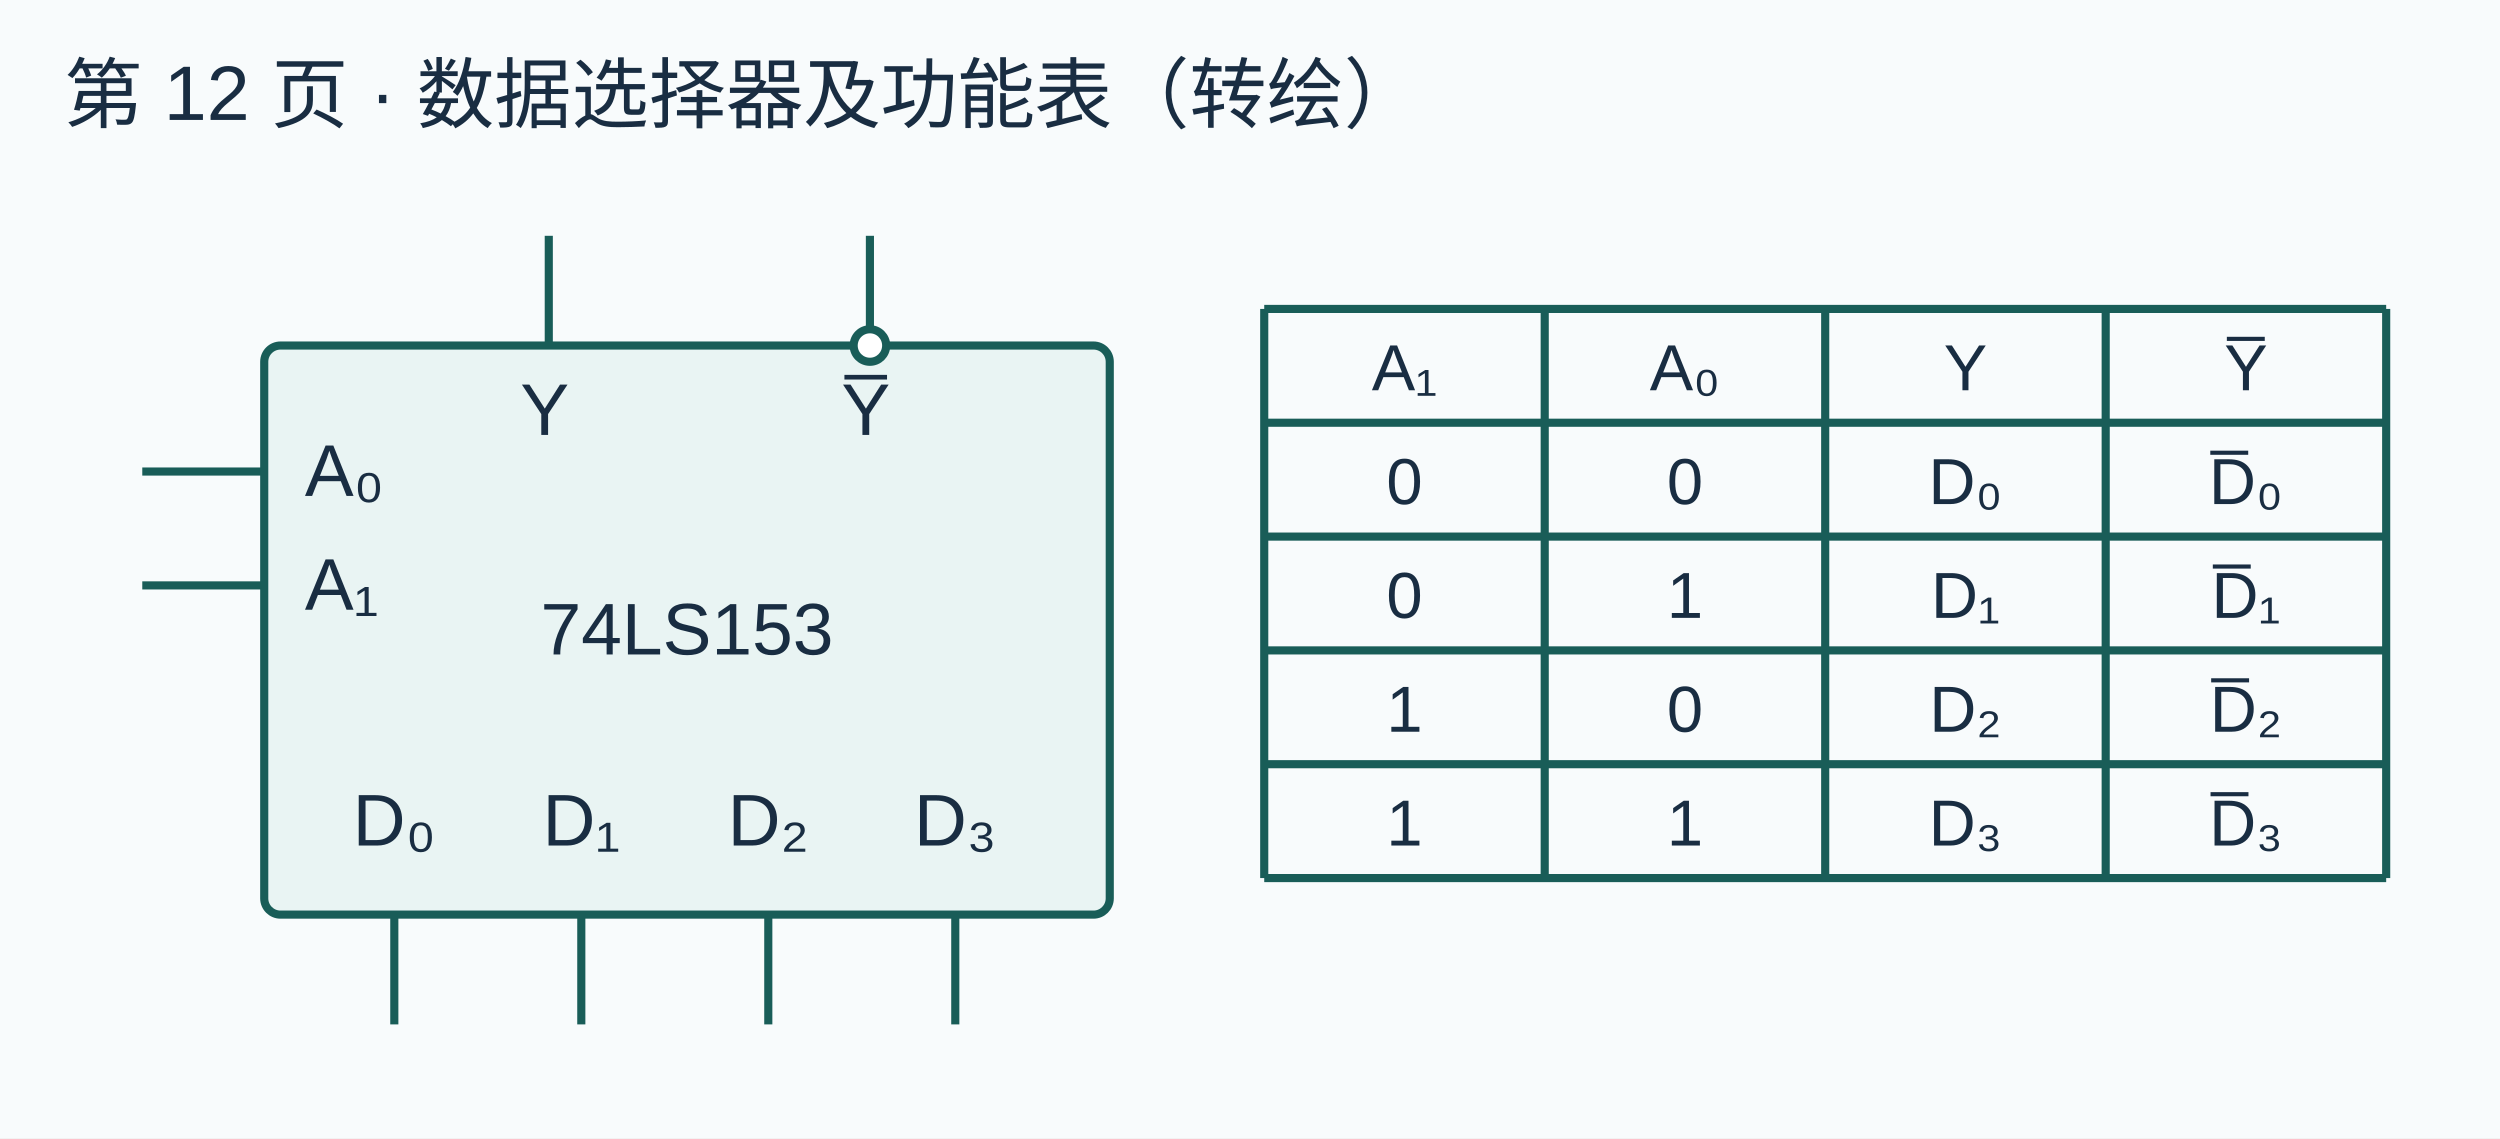
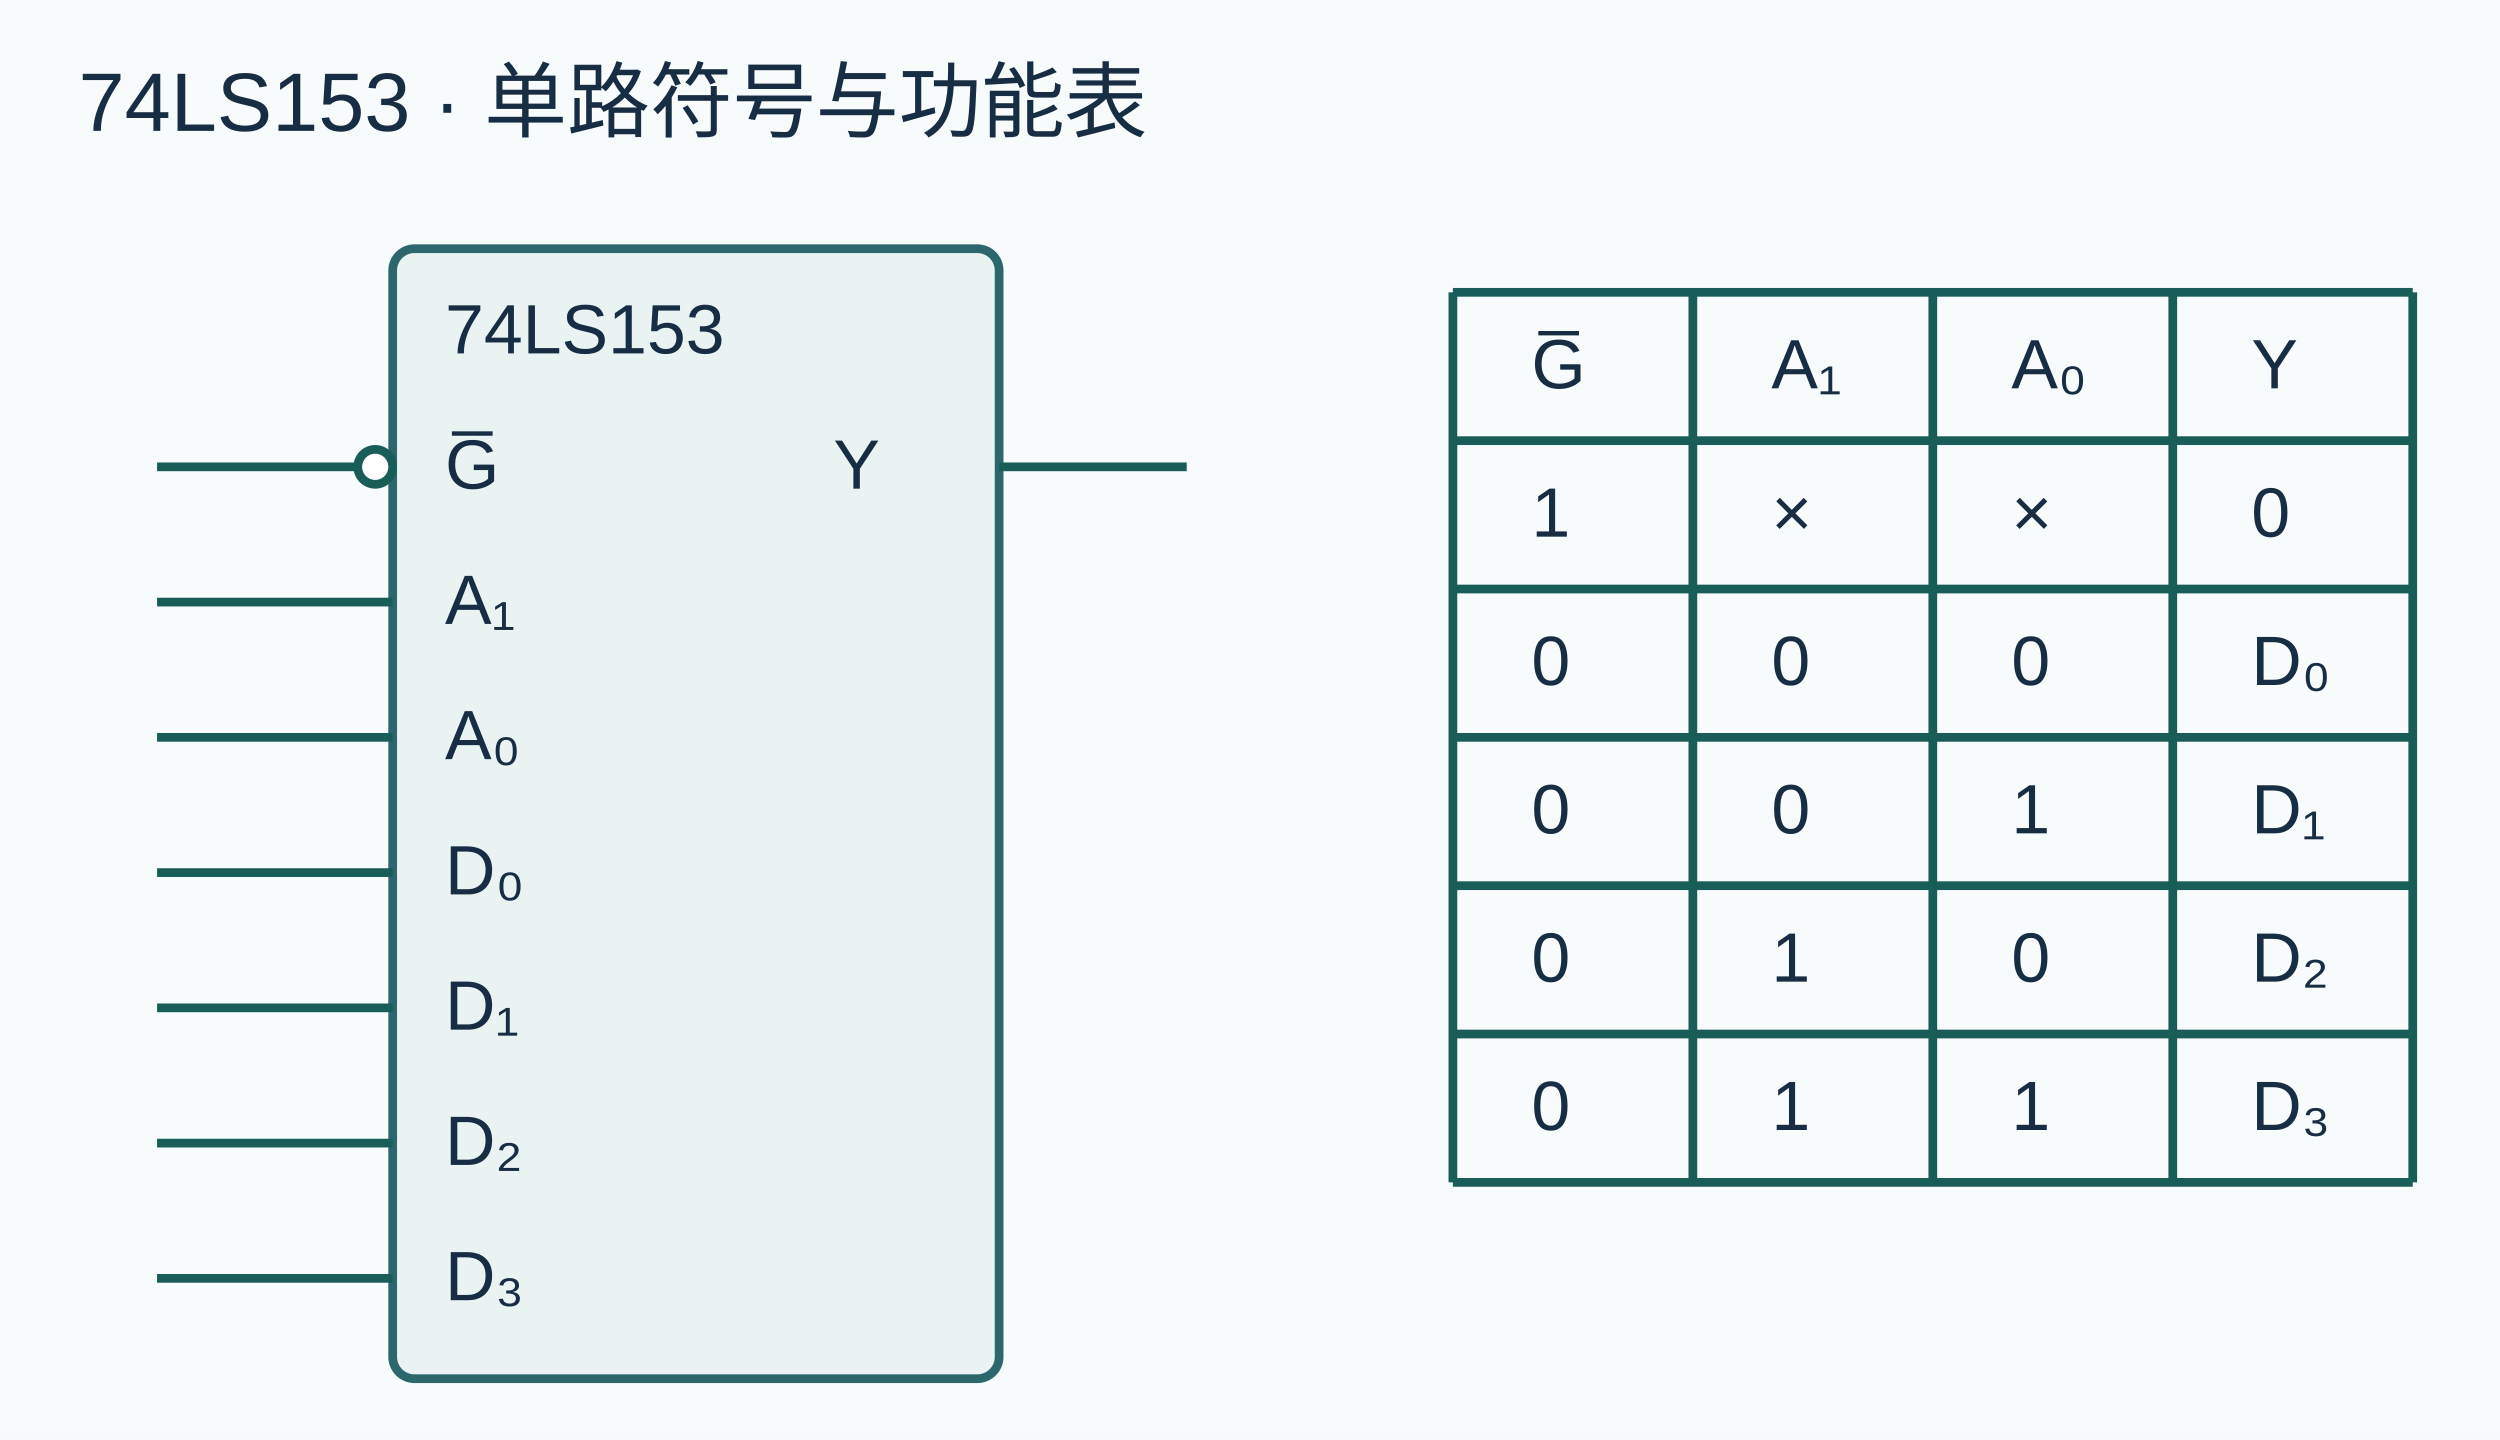
- <svg xmlns="http://www.w3.org/2000/svg" width="615" height="280" viewBox="0 0 615 280">
-   <defs>
-     <marker id="a" viewBox="0 0 10 10" refX="9" refY="5" markerWidth="7" markerHeight="7" orient="auto">
-       <path d="M0 0L10 5L0 10Z" fill="#195d58" />
-     </marker>
-   </defs>
+ <svg xmlns="http://www.w3.org/2000/svg" viewBox="0 0 573 330" width="573" height="330">
  <rect width="100%" height="100%" fill="#f8fbfc" />
-   <text x="16" y="30" font-family="Arial,Microsoft YaHei,sans-serif" text-anchor="start" font-size="19" fill="#192d42">第 12 页 · 数据选择器及功能表（转绘）</text>
-   <rect x="65" y="85" width="208" height="140" rx="4" fill="#e9f4f3" stroke="#195d58" stroke-width="2" />
-   <text x="169.0" y="161.0" font-family="Arial,Microsoft YaHei,sans-serif" text-anchor="middle" font-size="18" fill="#192d42">74LS153</text>
-   <text x="97" y="208" font-family="Arial,Microsoft YaHei,sans-serif" text-anchor="middle" font-size="18" fill="#192d42">D₀</text>
-   <path d="M97 225v27" fill="none" stroke="#195d58" stroke-width="2" stroke-linejoin="round" />
-   <text x="143" y="208" font-family="Arial,Microsoft YaHei,sans-serif" text-anchor="middle" font-size="18" fill="#192d42">D₁</text>
-   <path d="M143 225v27" fill="none" stroke="#195d58" stroke-width="2" stroke-linejoin="round" />
-   <text x="189" y="208" font-family="Arial,Microsoft YaHei,sans-serif" text-anchor="middle" font-size="18" fill="#192d42">D₂</text>
-   <path d="M189 225v27" fill="none" stroke="#195d58" stroke-width="2" stroke-linejoin="round" />
-   <text x="235" y="208" font-family="Arial,Microsoft YaHei,sans-serif" text-anchor="middle" font-size="18" fill="#192d42">D₃</text>
-   <path d="M235 225v27" fill="none" stroke="#195d58" stroke-width="2" stroke-linejoin="round" />
-   <text x="75" y="122" font-family="Arial,Microsoft YaHei,sans-serif" text-anchor="start" font-size="18" fill="#192d42">A₀</text>
-   <path d="M35 116H65" fill="none" stroke="#195d58" stroke-width="2" stroke-linejoin="round" />
-   <text x="75" y="150" font-family="Arial,Microsoft YaHei,sans-serif" text-anchor="start" font-size="18" fill="#192d42">A₁</text>
-   <path d="M35 144H65" fill="none" stroke="#195d58" stroke-width="2" stroke-linejoin="round" />
-   <text x="128" y="107" font-family="Arial,Microsoft YaHei,sans-serif" text-anchor="start" font-size="18" fill="#192d42">Y</text>
-   <text x="207" y="107" font-family="Arial,Microsoft YaHei,sans-serif" text-anchor="start" font-size="18" fill="#192d42">Y̅</text>
-   <path d="M135 85V58M214 81V58" fill="none" stroke="#195d58" stroke-width="2" stroke-linejoin="round" />
-   <circle cx="214" cy="85" r="4" fill="#fff" stroke="#195d58" stroke-width="2" />
-   <text x="345.5" y="96" font-family="Arial,Microsoft YaHei,sans-serif" text-anchor="middle" font-size="16" fill="#192d42">A₁</text>
-   <text x="414.5" y="96" font-family="Arial,Microsoft YaHei,sans-serif" text-anchor="middle" font-size="16" fill="#192d42">A₀</text>
-   <text x="483.5" y="96" font-family="Arial,Microsoft YaHei,sans-serif" text-anchor="middle" font-size="16" fill="#192d42">Y</text>
-   <text x="552.5" y="96" font-family="Arial,Microsoft YaHei,sans-serif" text-anchor="middle" font-size="16" fill="#192d42">Y̅</text>
-   <text x="345.5" y="124" font-family="Arial,Microsoft YaHei,sans-serif" text-anchor="middle" font-size="16" fill="#192d42">0</text>
-   <text x="414.5" y="124" font-family="Arial,Microsoft YaHei,sans-serif" text-anchor="middle" font-size="16" fill="#192d42">0</text>
-   <text x="483.5" y="124" font-family="Arial,Microsoft YaHei,sans-serif" text-anchor="middle" font-size="16" fill="#192d42">D₀</text>
-   <text x="552.5" y="124" font-family="Arial,Microsoft YaHei,sans-serif" text-anchor="middle" font-size="16" fill="#192d42">D̅₀</text>
-   <text x="345.5" y="152" font-family="Arial,Microsoft YaHei,sans-serif" text-anchor="middle" font-size="16" fill="#192d42">0</text>
-   <text x="414.5" y="152" font-family="Arial,Microsoft YaHei,sans-serif" text-anchor="middle" font-size="16" fill="#192d42">1</text>
-   <text x="483.5" y="152" font-family="Arial,Microsoft YaHei,sans-serif" text-anchor="middle" font-size="16" fill="#192d42">D₁</text>
-   <text x="552.5" y="152" font-family="Arial,Microsoft YaHei,sans-serif" text-anchor="middle" font-size="16" fill="#192d42">D̅₁</text>
-   <text x="345.5" y="180" font-family="Arial,Microsoft YaHei,sans-serif" text-anchor="middle" font-size="16" fill="#192d42">1</text>
-   <text x="414.5" y="180" font-family="Arial,Microsoft YaHei,sans-serif" text-anchor="middle" font-size="16" fill="#192d42">0</text>
-   <text x="483.5" y="180" font-family="Arial,Microsoft YaHei,sans-serif" text-anchor="middle" font-size="16" fill="#192d42">D₂</text>
-   <text x="552.5" y="180" font-family="Arial,Microsoft YaHei,sans-serif" text-anchor="middle" font-size="16" fill="#192d42">D̅₂</text>
-   <text x="345.5" y="208" font-family="Arial,Microsoft YaHei,sans-serif" text-anchor="middle" font-size="16" fill="#192d42">1</text>
-   <text x="414.5" y="208" font-family="Arial,Microsoft YaHei,sans-serif" text-anchor="middle" font-size="16" fill="#192d42">1</text>
-   <text x="483.5" y="208" font-family="Arial,Microsoft YaHei,sans-serif" text-anchor="middle" font-size="16" fill="#192d42">D₃</text>
-   <text x="552.5" y="208" font-family="Arial,Microsoft YaHei,sans-serif" text-anchor="middle" font-size="16" fill="#192d42">D̅₃</text>
-   <path d="M311 76h276" fill="none" stroke="#195d58" stroke-width="2" stroke-linejoin="round" />
-   <path d="M311 104h276" fill="none" stroke="#195d58" stroke-width="2" stroke-linejoin="round" />
-   <path d="M311 132h276" fill="none" stroke="#195d58" stroke-width="2" stroke-linejoin="round" />
-   <path d="M311 160h276" fill="none" stroke="#195d58" stroke-width="2" stroke-linejoin="round" />
-   <path d="M311 188h276" fill="none" stroke="#195d58" stroke-width="2" stroke-linejoin="round" />
-   <path d="M311 216h276" fill="none" stroke="#195d58" stroke-width="2" stroke-linejoin="round" />
-   <path d="M311 76v140" fill="none" stroke="#195d58" stroke-width="2" stroke-linejoin="round" />
-   <path d="M380 76v140" fill="none" stroke="#195d58" stroke-width="2" stroke-linejoin="round" />
-   <path d="M449 76v140" fill="none" stroke="#195d58" stroke-width="2" stroke-linejoin="round" />
-   <path d="M518 76v140" fill="none" stroke="#195d58" stroke-width="2" stroke-linejoin="round" />
-   <path d="M587 76v140" fill="none" stroke="#195d58" stroke-width="2" stroke-linejoin="round" />
+   <style>text{font:16px Arial,Microsoft YaHei,sans-serif;fill:#172d44} .title{font-size:19px} .part{fill:#e8f3f2;stroke:#2b676c;stroke-width:2} .wire{fill:none;stroke:#195d58;stroke-width:2} .bubble{fill:#fff;stroke:#195d58;stroke-width:2}</style>
+   <text x="18" y="30" class="title">74LS153 · 单路符号与功能表</text>
+   <rect x="90" y="57" width="139" height="259" rx="5" class="part" />
+   <text x="102" y="81" class="">74LS153</text>
+   <text x="102" y="112" class="">G̅</text>
+   <path d="M36 107H82" class="wire" />
+   <circle cx="86" cy="107" r="4" class="bubble" />
+   <text x="102" y="143" class="">A₁</text>
+   <path d="M36 138H90" class="wire" />
+   <text x="102" y="174" class="">A₀</text>
+   <path d="M36 169H90" class="wire" />
+   <text x="102" y="205" class="">D₀</text>
+   <path d="M36 200H90" class="wire" />
+   <text x="102" y="236" class="">D₁</text>
+   <path d="M36 231H90" class="wire" />
+   <text x="102" y="267" class="">D₂</text>
+   <path d="M36 262H90" class="wire" />
+   <text x="102" y="298" class="">D₃</text>
+   <path d="M36 293H90" class="wire" />
+   <text x="191" y="112" class="">Y</text>
+   <path d="M229 107h43" class="wire" />
+   <text x="351" y="89" class="">G̅</text>
+   <text x="406" y="89" class="">A₁</text>
+   <text x="461" y="89" class="">A₀</text>
+   <text x="516" y="89" class="">Y</text>
+   <text x="351" y="123" class="">1</text>
+   <text x="406" y="123" class="">×</text>
+   <text x="461" y="123" class="">×</text>
+   <text x="516" y="123" class="">0</text>
+   <text x="351" y="157" class="">0</text>
+   <text x="406" y="157" class="">0</text>
+   <text x="461" y="157" class="">0</text>
+   <text x="516" y="157" class="">D₀</text>
+   <text x="351" y="191" class="">0</text>
+   <text x="406" y="191" class="">0</text>
+   <text x="461" y="191" class="">1</text>
+   <text x="516" y="191" class="">D₁</text>
+   <text x="351" y="225" class="">0</text>
+   <text x="406" y="225" class="">1</text>
+   <text x="461" y="225" class="">0</text>
+   <text x="516" y="225" class="">D₂</text>
+   <text x="351" y="259" class="">0</text>
+   <text x="406" y="259" class="">1</text>
+   <text x="461" y="259" class="">1</text>
+   <text x="516" y="259" class="">D₃</text>
+   <path d="M333 67H553" class="wire" />
+   <path d="M333 101H553" class="wire" />
+   <path d="M333 135H553" class="wire" />
+   <path d="M333 169H553" class="wire" />
+   <path d="M333 203H553" class="wire" />
+   <path d="M333 237H553" class="wire" />
+   <path d="M333 271H553" class="wire" />
+   <path d="M333 67V271" class="wire" />
+   <path d="M388 67V271" class="wire" />
+   <path d="M443 67V271" class="wire" />
+   <path d="M498 67V271" class="wire" />
+   <path d="M553 67V271" class="wire" />
</svg>
